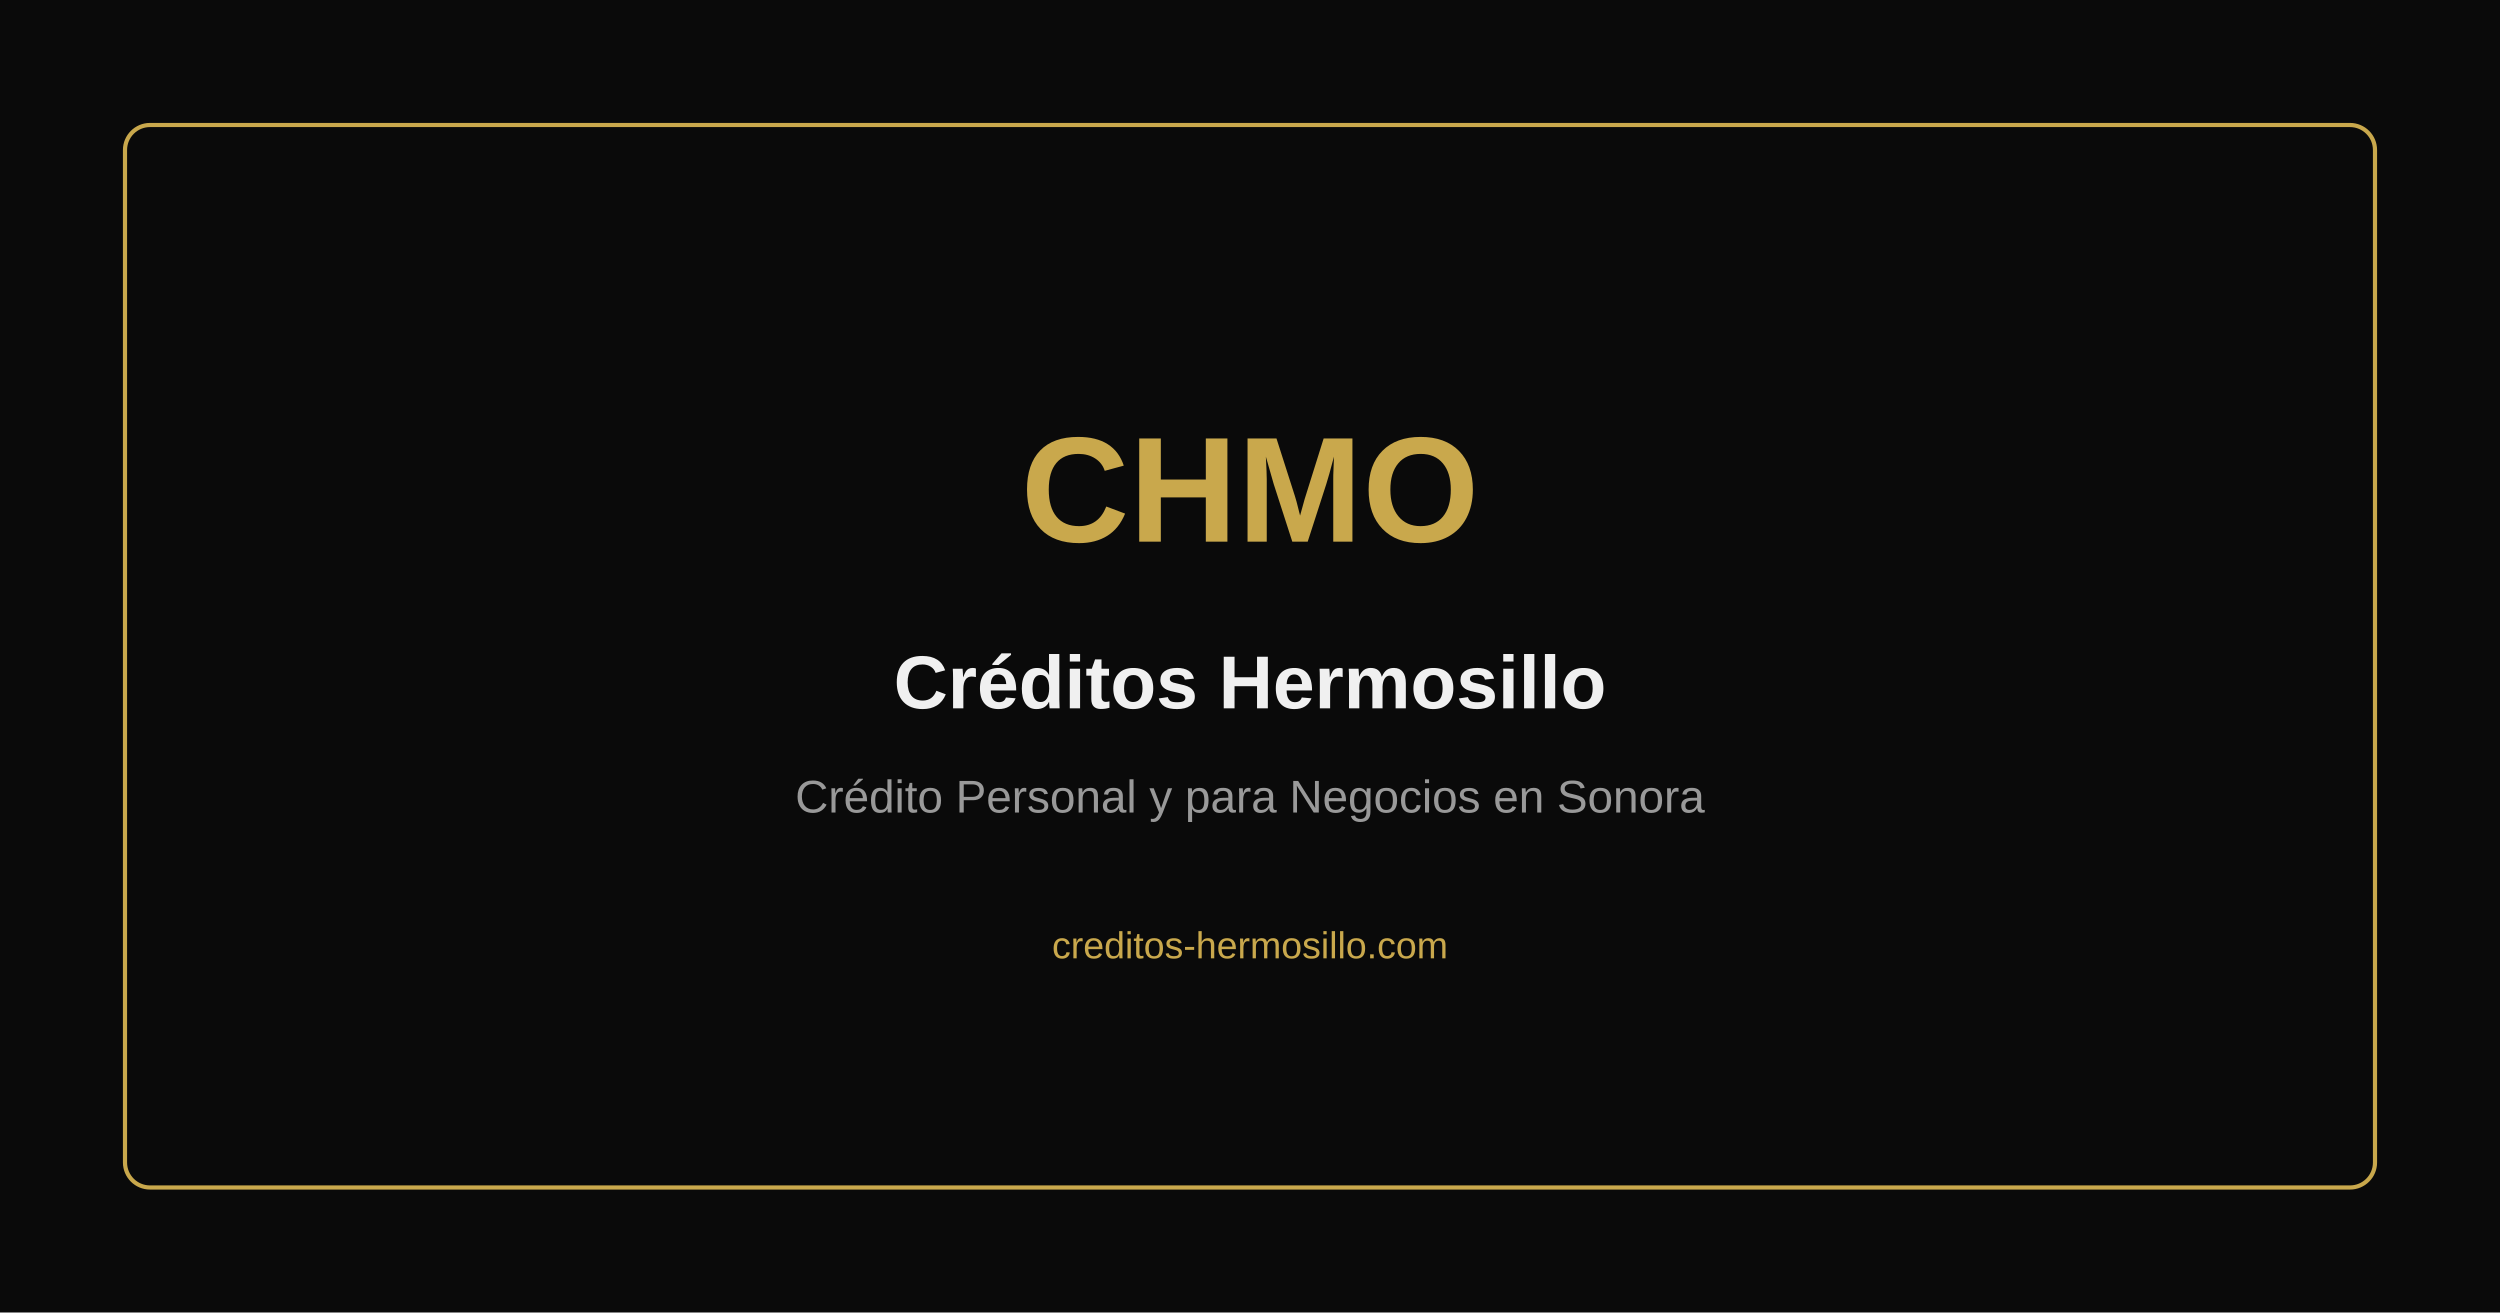
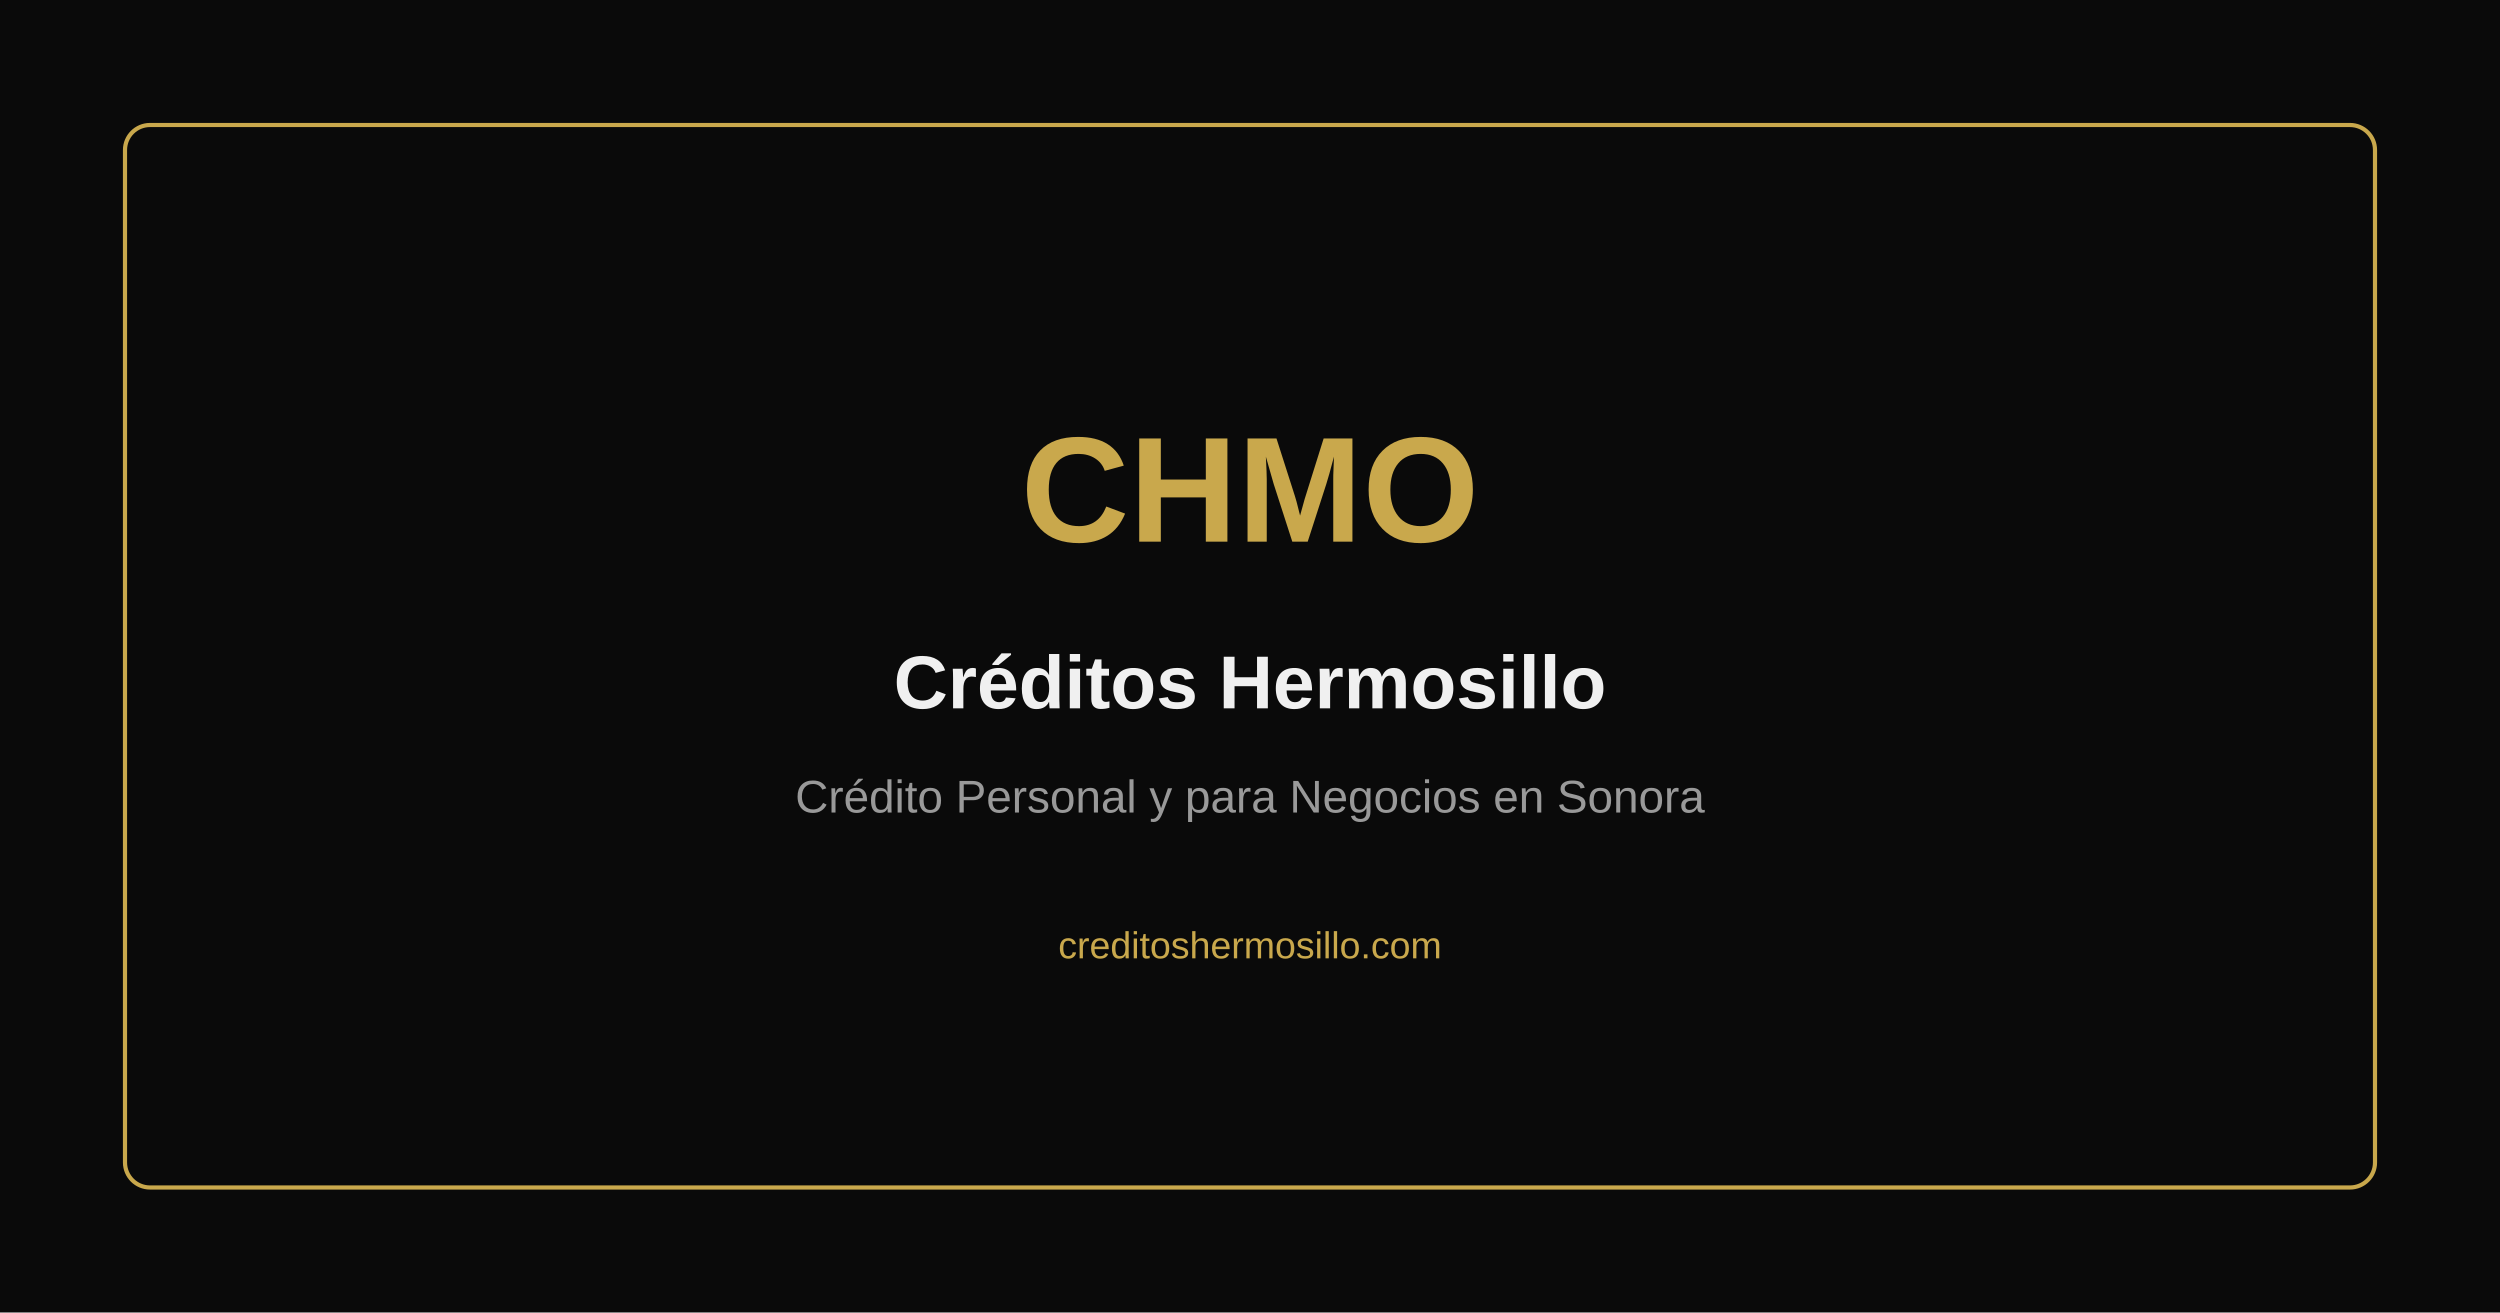
<svg xmlns="http://www.w3.org/2000/svg" width="1200" height="630" viewBox="0 0 1200 630">
  <rect width="1200" height="630" fill="#0a0a0a" />
  <rect x="60" y="60" width="1080" height="510" rx="12" fill="none" stroke="#c9a84c" stroke-width="2" />
  <text x="600" y="260" text-anchor="middle" font-family="Montserrat, Arial, sans-serif" font-size="72" font-weight="700" fill="#c9a84c">CHMO</text>
  <text x="600" y="340" text-anchor="middle" font-family="Montserrat, Arial, sans-serif" font-size="36" font-weight="600" fill="#f0f0f0">Créditos Hermosillo</text>
  <text x="600" y="390" text-anchor="middle" font-family="Montserrat, Arial, sans-serif" font-size="22" font-weight="300" fill="#999">Crédito Personal y para Negocios en Sonora</text>
-   <text x="600" y="460" text-anchor="middle" font-family="Montserrat, Arial, sans-serif" font-size="18" font-weight="400" fill="#c9a84c">creditos-hermosillo.com</text>
+   <text x="600" y="460" text-anchor="middle" font-family="Montserrat, Arial, sans-serif" font-size="18" font-weight="400" fill="#c9a84c">creditoshermosillo.com</text>
</svg>
